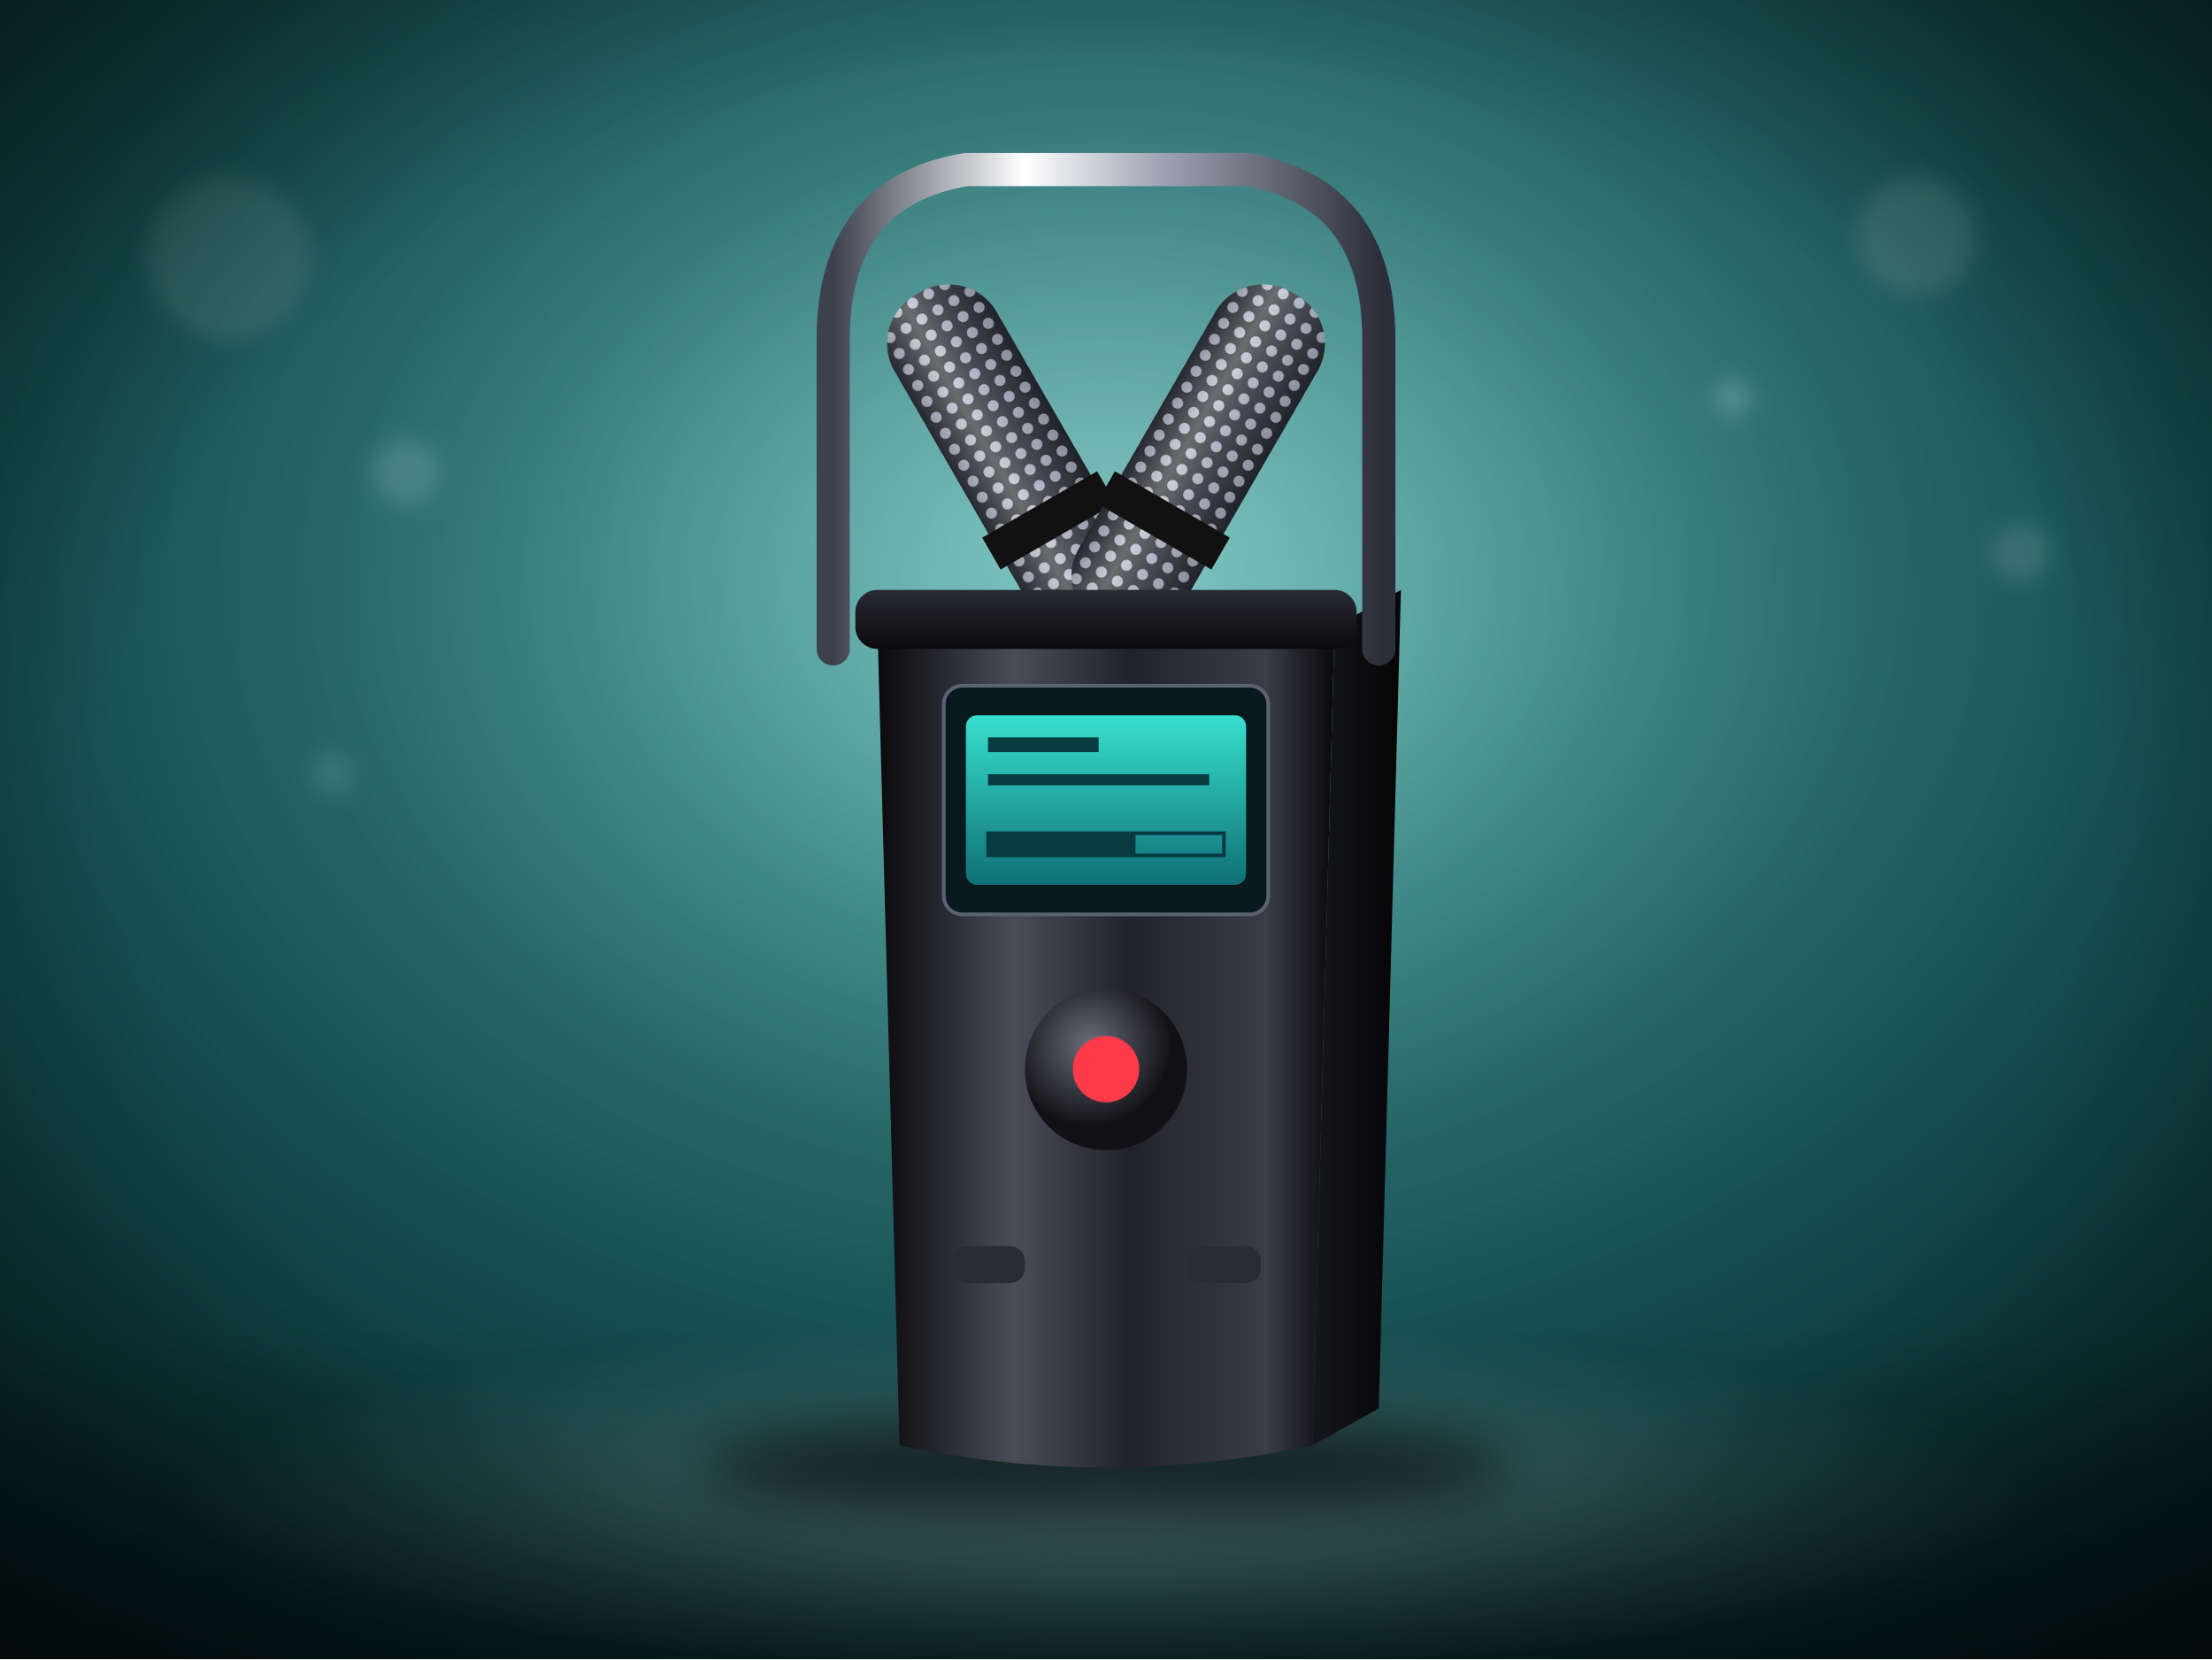
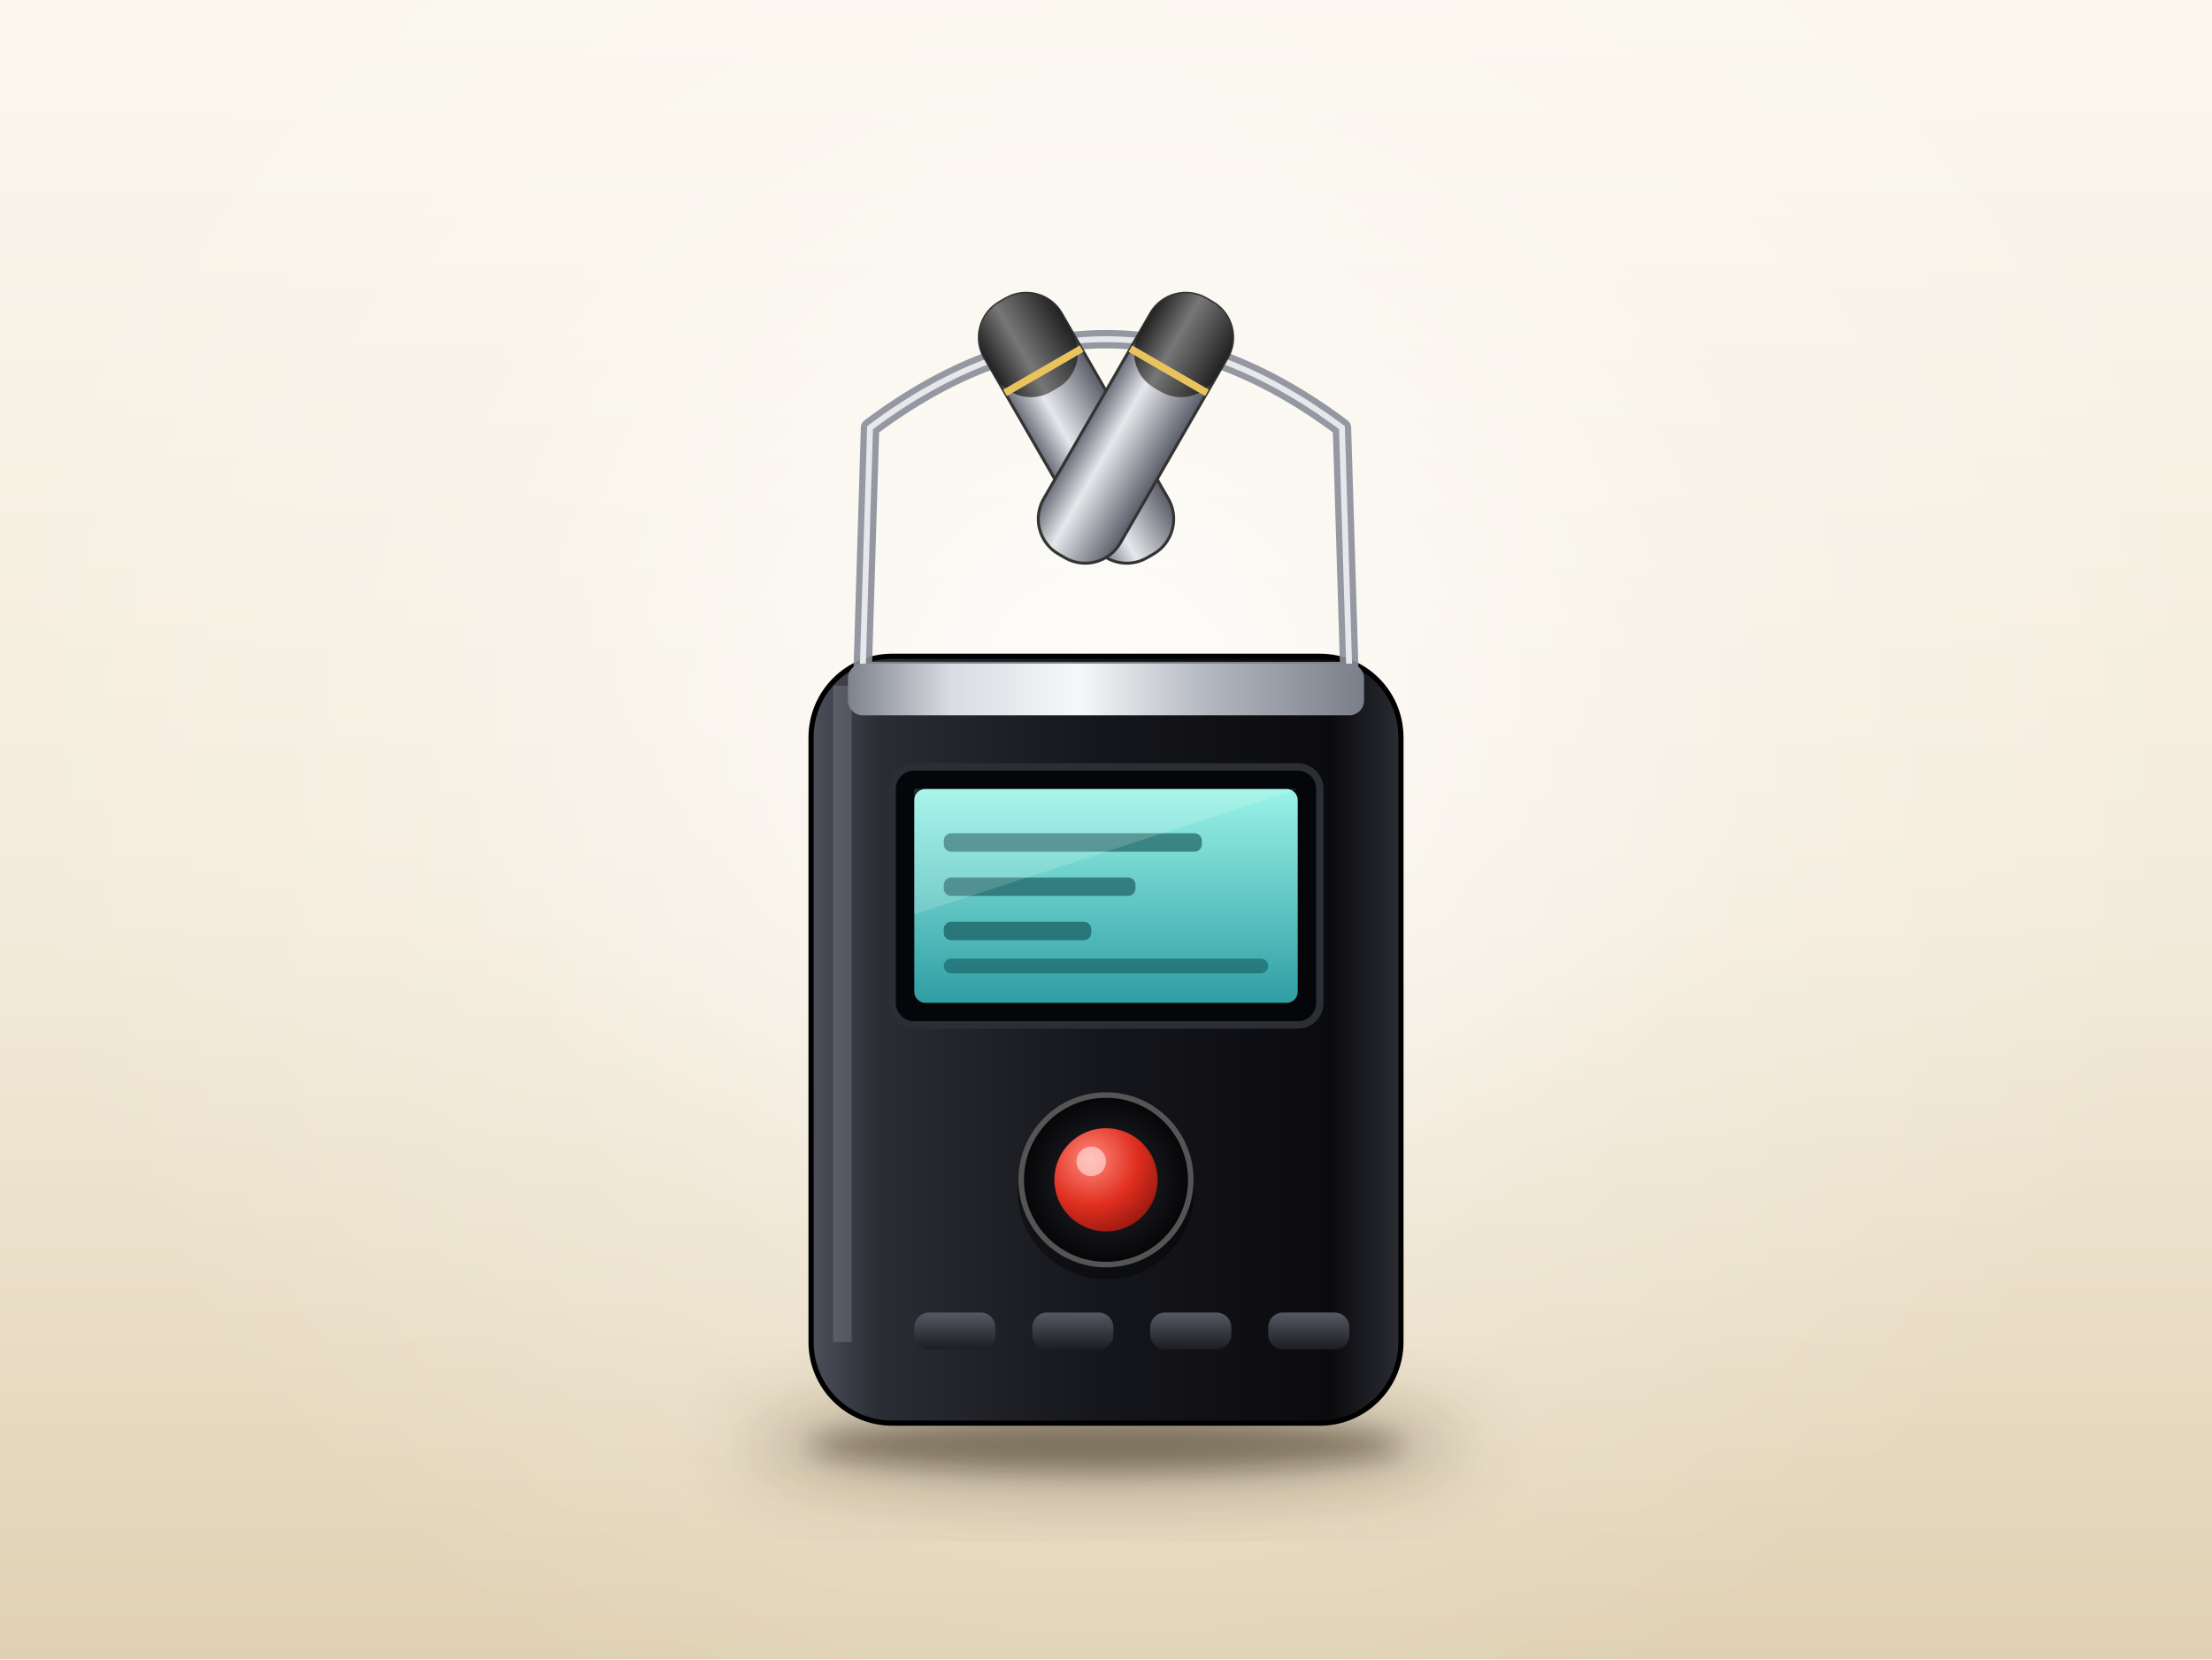
<svg xmlns="http://www.w3.org/2000/svg" viewBox="0 0 600 450" width="600" height="450" role="img">
  <defs>
-     <radialGradient id="r1" cx="0.5" cy="0.36" r="0.78">
-       <stop offset="0" stop-color="#4fb3ad" />
-       <stop offset="0.45" stop-color="#1b5e5f" />
-       <stop offset="1" stop-color="#062326" />
+     <linearGradient id="handheldrecorder1" x1="0" y1="0" x2="0" y2="1">
+       <stop offset="0" stop-color="#4a4d58" />
+       <stop offset="0.25" stop-color="#23252c" />
+       <stop offset="0.7" stop-color="#0d0e12" />
+       <stop offset="1" stop-color="#050507" />
+     </linearGradient>
+     <linearGradient id="handheldrecorder2" x1="0" y1="0" x2="1" y2="0">
+       <stop offset="0" stop-color="#050507" />
+       <stop offset="0.4" stop-color="#3a3d47" />
+       <stop offset="0.55" stop-color="#4b4e5a" />
+       <stop offset="1" stop-color="#0a0a0d" />
+     </linearGradient>
+     <linearGradient id="handheldrecorder3" x1="0" y1="0" x2="1" y2="0">
+       <stop offset="0" stop-color="#7d818b" />
+       <stop offset="0.2" stop-color="#d9dce2" />
+       <stop offset="0.45" stop-color="#f6f7f9" />
+       <stop offset="0.7" stop-color="#b2b6bf" />
+       <stop offset="1" stop-color="#7a7e88" />
+     </linearGradient>
+     <linearGradient id="handheldrecorder4" x1="0" y1="0" x2="0" y2="1">
+       <stop offset="0" stop-color="#f4f5f7" />
+       <stop offset="0.5" stop-color="#c3c6cd" />
+       <stop offset="1" stop-color="#868a94" />
+     </linearGradient>
+     <linearGradient id="handheldrecorder5" x1="0" y1="0" x2="0" y2="1">
+       <stop offset="0" stop-color="#f7e3a4" />
+       <stop offset="0.35" stop-color="#d6a944" />
+       <stop offset="0.7" stop-color="#a8781c" />
+       <stop offset="1" stop-color="#6e4a0c" />
+     </linearGradient>
+     <linearGradient id="handheldrecorder6" x1="0" y1="0" x2="1" y2="0">
+       <stop offset="0" stop-color="#7a5410" />
+       <stop offset="0.3" stop-color="#e8c56a" />
+       <stop offset="0.5" stop-color="#fbeaa9" />
+       <stop offset="0.75" stop-color="#c1912f" />
+       <stop offset="1" stop-color="#7a5410" />
+     </linearGradient>
+     <linearGradient id="handheldrecorder7" x1="0" y1="0" x2="0" y2="1">
+       <stop offset="0" stop-color="#33497a" />
+       <stop offset="0.45" stop-color="#1d2e55" />
+       <stop offset="1" stop-color="#0d1730" />
+     </linearGradient>
+     <linearGradient id="handheldrecorder8" x1="0" y1="0" x2="1" y2="0">
+       <stop offset="0" stop-color="#0d1730" />
+       <stop offset="0.5" stop-color="#2b4272" />
+       <stop offset="1" stop-color="#0d1730" />
+     </linearGradient>
+     <linearGradient id="handheldrecorder9" x1="0" y1="0" x2="0" y2="1">
+       <stop offset="0" stop-color="#FBF7EE" />
+       <stop offset="0.55" stop-color="#F3EBDB" />
+       <stop offset="0.8" stop-color="#E9DDC5" />
+       <stop offset="1" stop-color="#E0D1B3" />
+     </linearGradient>
+     <radialGradient id="handheldrecorder10" cx="300" cy="190" r="300" gradientUnits="userSpaceOnUse">
+       <stop offset="0" stop-color="#fff" stop-opacity="0.85" />
+       <stop offset="0.6" stop-color="#fff" stop-opacity="0.2" />
+       <stop offset="1" stop-color="#fff" stop-opacity="0" />
    </radialGradient>
-     <radialGradient id="r2" cx="0.5" cy="0.5" r="0.5">
-       <stop offset="0" stop-color="#ffffff" stop-opacity="0.3" />
-       <stop offset="0.5" stop-color="#ffffff" stop-opacity="0.08" />
-       <stop offset="1" stop-color="#ffffff" stop-opacity="0" />
+     <filter id="handheldrecorder11" x="-50%" y="-50%" width="200%" height="200%">
+       <feGaussianBlur stdDeviation="10" />
+     </filter>
+     <filter id="handheldrecorder12" x="-50%" y="-50%" width="200%" height="200%">
+       <feGaussianBlur stdDeviation="3.5" />
+     </filter>
+     <linearGradient id="handheldrecorder13" x1="0" y1="0" x2="1" y2="0">
+       <stop offset="0" stop-color="#4d505b" />
+       <stop offset="0.12" stop-color="#2a2c33" />
+       <stop offset="0.5" stop-color="#15161b" />
+       <stop offset="0.88" stop-color="#0b0b0e" />
+       <stop offset="1" stop-color="#2b2d34" />
+     </linearGradient>
+     <linearGradient id="handheldrecorder14" x1="0" y1="0" x2="1" y2="0">
+       <stop offset="0" stop-color="#6a6d78" />
+       <stop offset="0.35" stop-color="#e6e8ec" />
+       <stop offset="1" stop-color="#5a5d68" />
+     </linearGradient>
+     <linearGradient id="handheldrecorder15" x1="0" y1="0" x2="1" y2="0">
+       <stop offset="0" stop-color="#222" />
+       <stop offset="0.4" stop-color="#777" />
+       <stop offset="1" stop-color="#222" />
+     </linearGradient>
+     <linearGradient id="handheldrecorder16" x1="0" y1="0" x2="1" y2="0">
+       <stop offset="0" stop-color="#6a6d78" />
+       <stop offset="0.35" stop-color="#e6e8ec" />
+       <stop offset="1" stop-color="#5a5d68" />
+     </linearGradient>
+     <linearGradient id="handheldrecorder17" x1="0" y1="0" x2="1" y2="0">
+       <stop offset="0" stop-color="#222" />
+       <stop offset="0.4" stop-color="#777" />
+       <stop offset="1" stop-color="#222" />
+     </linearGradient>
+     <linearGradient id="handheldrecorder18" x1="0" y1="0" x2="0" y2="1">
+       <stop offset="0" stop-color="#9af3e8" />
+       <stop offset="1" stop-color="#2f9ea3" />
+     </linearGradient>
+     <radialGradient id="handheldrecorder19" cx="0.5" cy="0.5" r="0.5">
+       <stop offset="0" stop-color="#2a2c33" />
+       <stop offset="1" stop-color="#050507" />
    </radialGradient>
-     <linearGradient id="l3" x1="0" y1="360" x2="0" y2="450" gradientUnits="userSpaceOnUse">
-       <stop offset="0" stop-color="#000" stop-opacity="0" />
-       <stop offset="1" stop-color="#000" stop-opacity="0.38" />
+     <radialGradient id="handheldrecorder20" cx="0.35" cy="0.3" r="0.9">
+       <stop offset="0" stop-color="#ff8a7c" />
+       <stop offset="0.5" stop-color="#e02f20" />
+       <stop offset="1" stop-color="#7b0e08" />
+     </radialGradient>
+     <linearGradient id="handheldrecorder21" x1="0" y1="0" x2="0" y2="1">
+       <stop offset="0" stop-color="#555963" />
+       <stop offset="1" stop-color="#1c1d22" />
    </linearGradient>
-     <radialGradient id="r4" cx="0.5" cy="0.5" r="0.5">
-       <stop offset="0" stop-color="#ffffff" stop-opacity="0.22" />
-       <stop offset="1" stop-color="#ffffff" stop-opacity="0" />
-     </radialGradient>
-     <filter id="f5" x="-50%" y="-50%" width="200%" height="200%">
-       <feGaussianBlur stdDeviation="3" />
-     </filter>
-     <filter id="f6" x="-50%" y="-50%" width="200%" height="200%">
-       <feGaussianBlur stdDeviation="8" />
-     </filter>
-     <linearGradient id="l7" x1="0" y1="0" x2="1" y2="0">
-       <stop offset="0" stop-color="#0a0a0c" />
-       <stop offset="0.3" stop-color="#4a4c58" />
-       <stop offset="0.55" stop-color="#22232a" />
-       <stop offset="0.85" stop-color="#3a3c46" />
-       <stop offset="1" stop-color="#0a0a0c" />
+     <linearGradient id="handheldrecorder22" x1="0" y1="0" x2="0" y2="1">
+       <stop offset="0" stop-color="#555963" />
+       <stop offset="1" stop-color="#1c1d22" />
    </linearGradient>
-     <linearGradient id="l8" x1="0" y1="0" x2="1" y2="0">
-       <stop offset="0" stop-color="#16171c" />
-       <stop offset="1" stop-color="#050506" />
+     <linearGradient id="handheldrecorder23" x1="0" y1="0" x2="0" y2="1">
+       <stop offset="0" stop-color="#555963" />
+       <stop offset="1" stop-color="#1c1d22" />
    </linearGradient>
-     <linearGradient id="l9" x1="0" y1="0" x2="0" y2="1">
-       <stop offset="0" stop-color="#38e0d0" />
-       <stop offset="1" stop-color="#0f6f76" />
+     <linearGradient id="handheldrecorder24" x1="0" y1="0" x2="0" y2="1">
+       <stop offset="0" stop-color="#555963" />
+       <stop offset="1" stop-color="#1c1d22" />
    </linearGradient>
-     <radialGradient id="r10" cx="0.4" cy="0.35" r="0.5">
-       <stop offset="0" stop-color="#6a6c79" />
-       <stop offset="1" stop-color="#121216" />
-     </radialGradient>
-     <linearGradient id="l11" x1="0" y1="0" x2="1" y2="0">
-       <stop offset="0" stop-color="#3d414e" />
-       <stop offset="0.35" stop-color="#ffffff" />
-       <stop offset="0.6" stop-color="#9ea4b3" />
-       <stop offset="1" stop-color="#2c2f3a" />
-     </linearGradient>
-     <pattern id="p12" width="5" height="5" patternUnits="userSpaceOnUse">
-       <rect width="5" height="5" fill="#1a1b20" />
-       <circle cx="2.5" cy="2.5" r="1.5" fill="#b5bac8" />
-     </pattern>
-     <linearGradient id="l13" x1="0" y1="0" x2="0" y2="1">
-       <stop offset="0" stop-color="#2a2b33" />
-       <stop offset="1" stop-color="#0a0a0c" />
-     </linearGradient>
-     <radialGradient id="r14" cx="0.5" cy="0.48" r="0.72">
-       <stop offset="0" stop-color="#000" stop-opacity="0" />
-       <stop offset="0.62" stop-color="#000" stop-opacity="0" />
-       <stop offset="1" stop-color="#000" stop-opacity="0.55" />
-     </radialGradient>
  </defs>
-   <rect width="600" height="450" fill="url(#r1)" />
-   <ellipse cx="300" cy="150" rx="300" ry="230" fill="url(#r2)" />
-   <rect y="360" width="600" height="90" fill="url(#l3)" />
-   <ellipse cx="300" cy="406" rx="250" ry="48" fill="url(#r4)" />
-   <g filter="url(#f5)" fill="#fff">
-     <circle cx="62" cy="70" r="22" opacity="0.1" />
-     <circle cx="110" cy="128" r="9" opacity="0.14" />
-     <circle cx="520" cy="64" r="16" opacity="0.12" />
-     <circle cx="548" cy="150" r="8" opacity="0.12" />
-     <circle cx="470" cy="108" r="5" opacity="0.18" />
-     <circle cx="90" cy="210" r="6" opacity="0.1" />
+   <rect width="600" height="450" fill="url(#handheldrecorder9)" />
+   <rect width="600" height="450" fill="url(#handheldrecorder10)" />
+   <ellipse cx="300" cy="392" rx="98" ry="13" fill="#3b2a10" opacity="0.304" filter="url(#handheldrecorder11)" />
+   <ellipse cx="300" cy="392" rx="80.36" ry="7.15" fill="#150e04" opacity="0.38" filter="url(#handheldrecorder12)" />
+   <rect x="220" y="178" width="160" height="208" rx="22" fill="url(#handheldrecorder13)" stroke="#000" stroke-width="1.4" />
+   <rect x="226" y="186" width="5" height="178" rx="0" fill="#fff" opacity=".14" />
+   <path d="M234,182 L236,116 Q300.0,68 364,116 L366,182 Z" fill="none" stroke="#8a8e98" stroke-width="5" stroke-linejoin="round" opacity=".9" />
+   <path d="M234,182 L236,116 Q300.0,68 364,116 L366,182 Z" fill="none" stroke="#e6e8ec" stroke-width="1.6" />
+   <g transform="translate(300.0,130) rotate(-30)">
+     <rect x="-12" y="-56" width="24" height="80" rx="11" fill="url(#handheldrecorder14)" stroke="#333" stroke-width=".8" />
+     <rect x="-12" y="-56" width="24" height="28" rx="11" fill="url(#handheldrecorder15)" />
+     <path d="M-12,-34 L12,-34" fill="none" stroke="#e9c35c" stroke-width="2" />
  </g>
-   <ellipse cx="300" cy="398" rx="110" ry="14" fill="#000" opacity="0.6" filter="url(#f6)" />
-   <path d="M238,170 L362,170 L356,392 Q300,404 244,392 Z" fill="url(#l7)" />
-   <path d="M362,170 L380,160 L374,382 L356,392 Z" fill="url(#l8)" />
-   <rect x="256" y="186" width="88" height="62" rx="5" fill="#081a1e" stroke="#5d6273" />
-   <rect x="262" y="194" width="76" height="46" rx="3" fill="url(#l9)" />
-   <g fill="#073b40">
-     <rect x="268" y="200" width="30" height="4" />
-     <rect x="268" y="210" width="60" height="3" />
-     <rect x="268" y="226" width="40" height="6" />
-     <rect x="268" y="226" width="64" height="6" fill="none" stroke="#073b40" />
+   <g transform="translate(300.0,130) rotate(30)">
+     <rect x="-12" y="-56" width="24" height="80" rx="11" fill="url(#handheldrecorder16)" stroke="#333" stroke-width=".8" />
+     <rect x="-12" y="-56" width="24" height="28" rx="11" fill="url(#handheldrecorder17)" />
+     <path d="M-12,-34 L12,-34" fill="none" stroke="#e9c35c" stroke-width="2" />
  </g>
-   <circle cx="300" cy="290" r="22" fill="url(#r10)" />
-   <circle cx="300" cy="290" r="9" fill="#ff3b4a" />
-   <rect x="258" y="338" width="20" height="10" rx="4" fill="#2a2b33" />
-   <rect x="322" y="338" width="20" height="10" rx="4" fill="#2a2b33" />
-   <g transform="rotate(-30 300 168)">
-     <rect x="284" y="66" width="32" height="104" rx="15" fill="url(#p12)" />
-     <rect x="284" y="66" width="32" height="104" rx="15" fill="url(#l11)" opacity=".35" />
-     <rect x="282" y="132" width="36" height="10" fill="#111" />
-   </g>
-   <g transform="rotate(30 300 168)">
-     <rect x="284" y="66" width="32" height="104" rx="15" fill="url(#p12)" />
-     <rect x="284" y="66" width="32" height="104" rx="15" fill="url(#l11)" opacity=".35" />
-     <rect x="282" y="132" width="36" height="10" fill="#111" />
-   </g>
-   <path d="M226,176 L226,92 Q226,52 262,46 L338,46 Q374,52 374,92 L374,176" fill="none" stroke="url(#l11)" stroke-width="9" stroke-linecap="round" />
-   <rect x="232" y="160" width="136" height="16" rx="6" fill="url(#l13)" />
-   <rect width="600" height="450" fill="url(#r14)" />
+   <rect x="230" y="180" width="140" height="14" rx="4" fill="url(#handheldrecorder3)" />
+   <rect x="242" y="208" width="116" height="70" rx="6" fill="#050609" stroke="#2c2e35" stroke-width="2" />
+   <rect x="248" y="214" width="104" height="58" rx="3" fill="url(#handheldrecorder18)" />
+   <rect x="256" y="226" width="70" height="5" rx="2" fill="#0d4a4e" opacity=".6" />
+   <rect x="256" y="238" width="52" height="5" rx="2" fill="#0d4a4e" opacity=".6" />
+   <rect x="256" y="250" width="40" height="5" rx="2" fill="#0d4a4e" opacity=".6" />
+   <rect x="256" y="260" width="88" height="4" rx="2" fill="#0d4a4e" opacity=".5" />
+   <path d="M248,214 L352,214 L248,248 Z" fill="#fff" opacity=".16" />
+   <circle cx="300" cy="323" r="24" fill="#000" opacity=".4" />
+   <circle cx="300" cy="320" r="23" fill="url(#handheldrecorder19)" stroke="#555" stroke-width="1.5" />
+   <circle cx="300" cy="320" r="14" fill="url(#handheldrecorder20)" />
+   <circle cx="296" cy="315" r="4" fill="#fff" opacity=".5" />
+   <rect x="248" y="356" width="22" height="10" rx="4" fill="url(#handheldrecorder21)" />
+   <rect x="280" y="356" width="22" height="10" rx="4" fill="url(#handheldrecorder22)" />
+   <rect x="312" y="356" width="22" height="10" rx="4" fill="url(#handheldrecorder23)" />
+   <rect x="344" y="356" width="22" height="10" rx="4" fill="url(#handheldrecorder24)" />
</svg>
